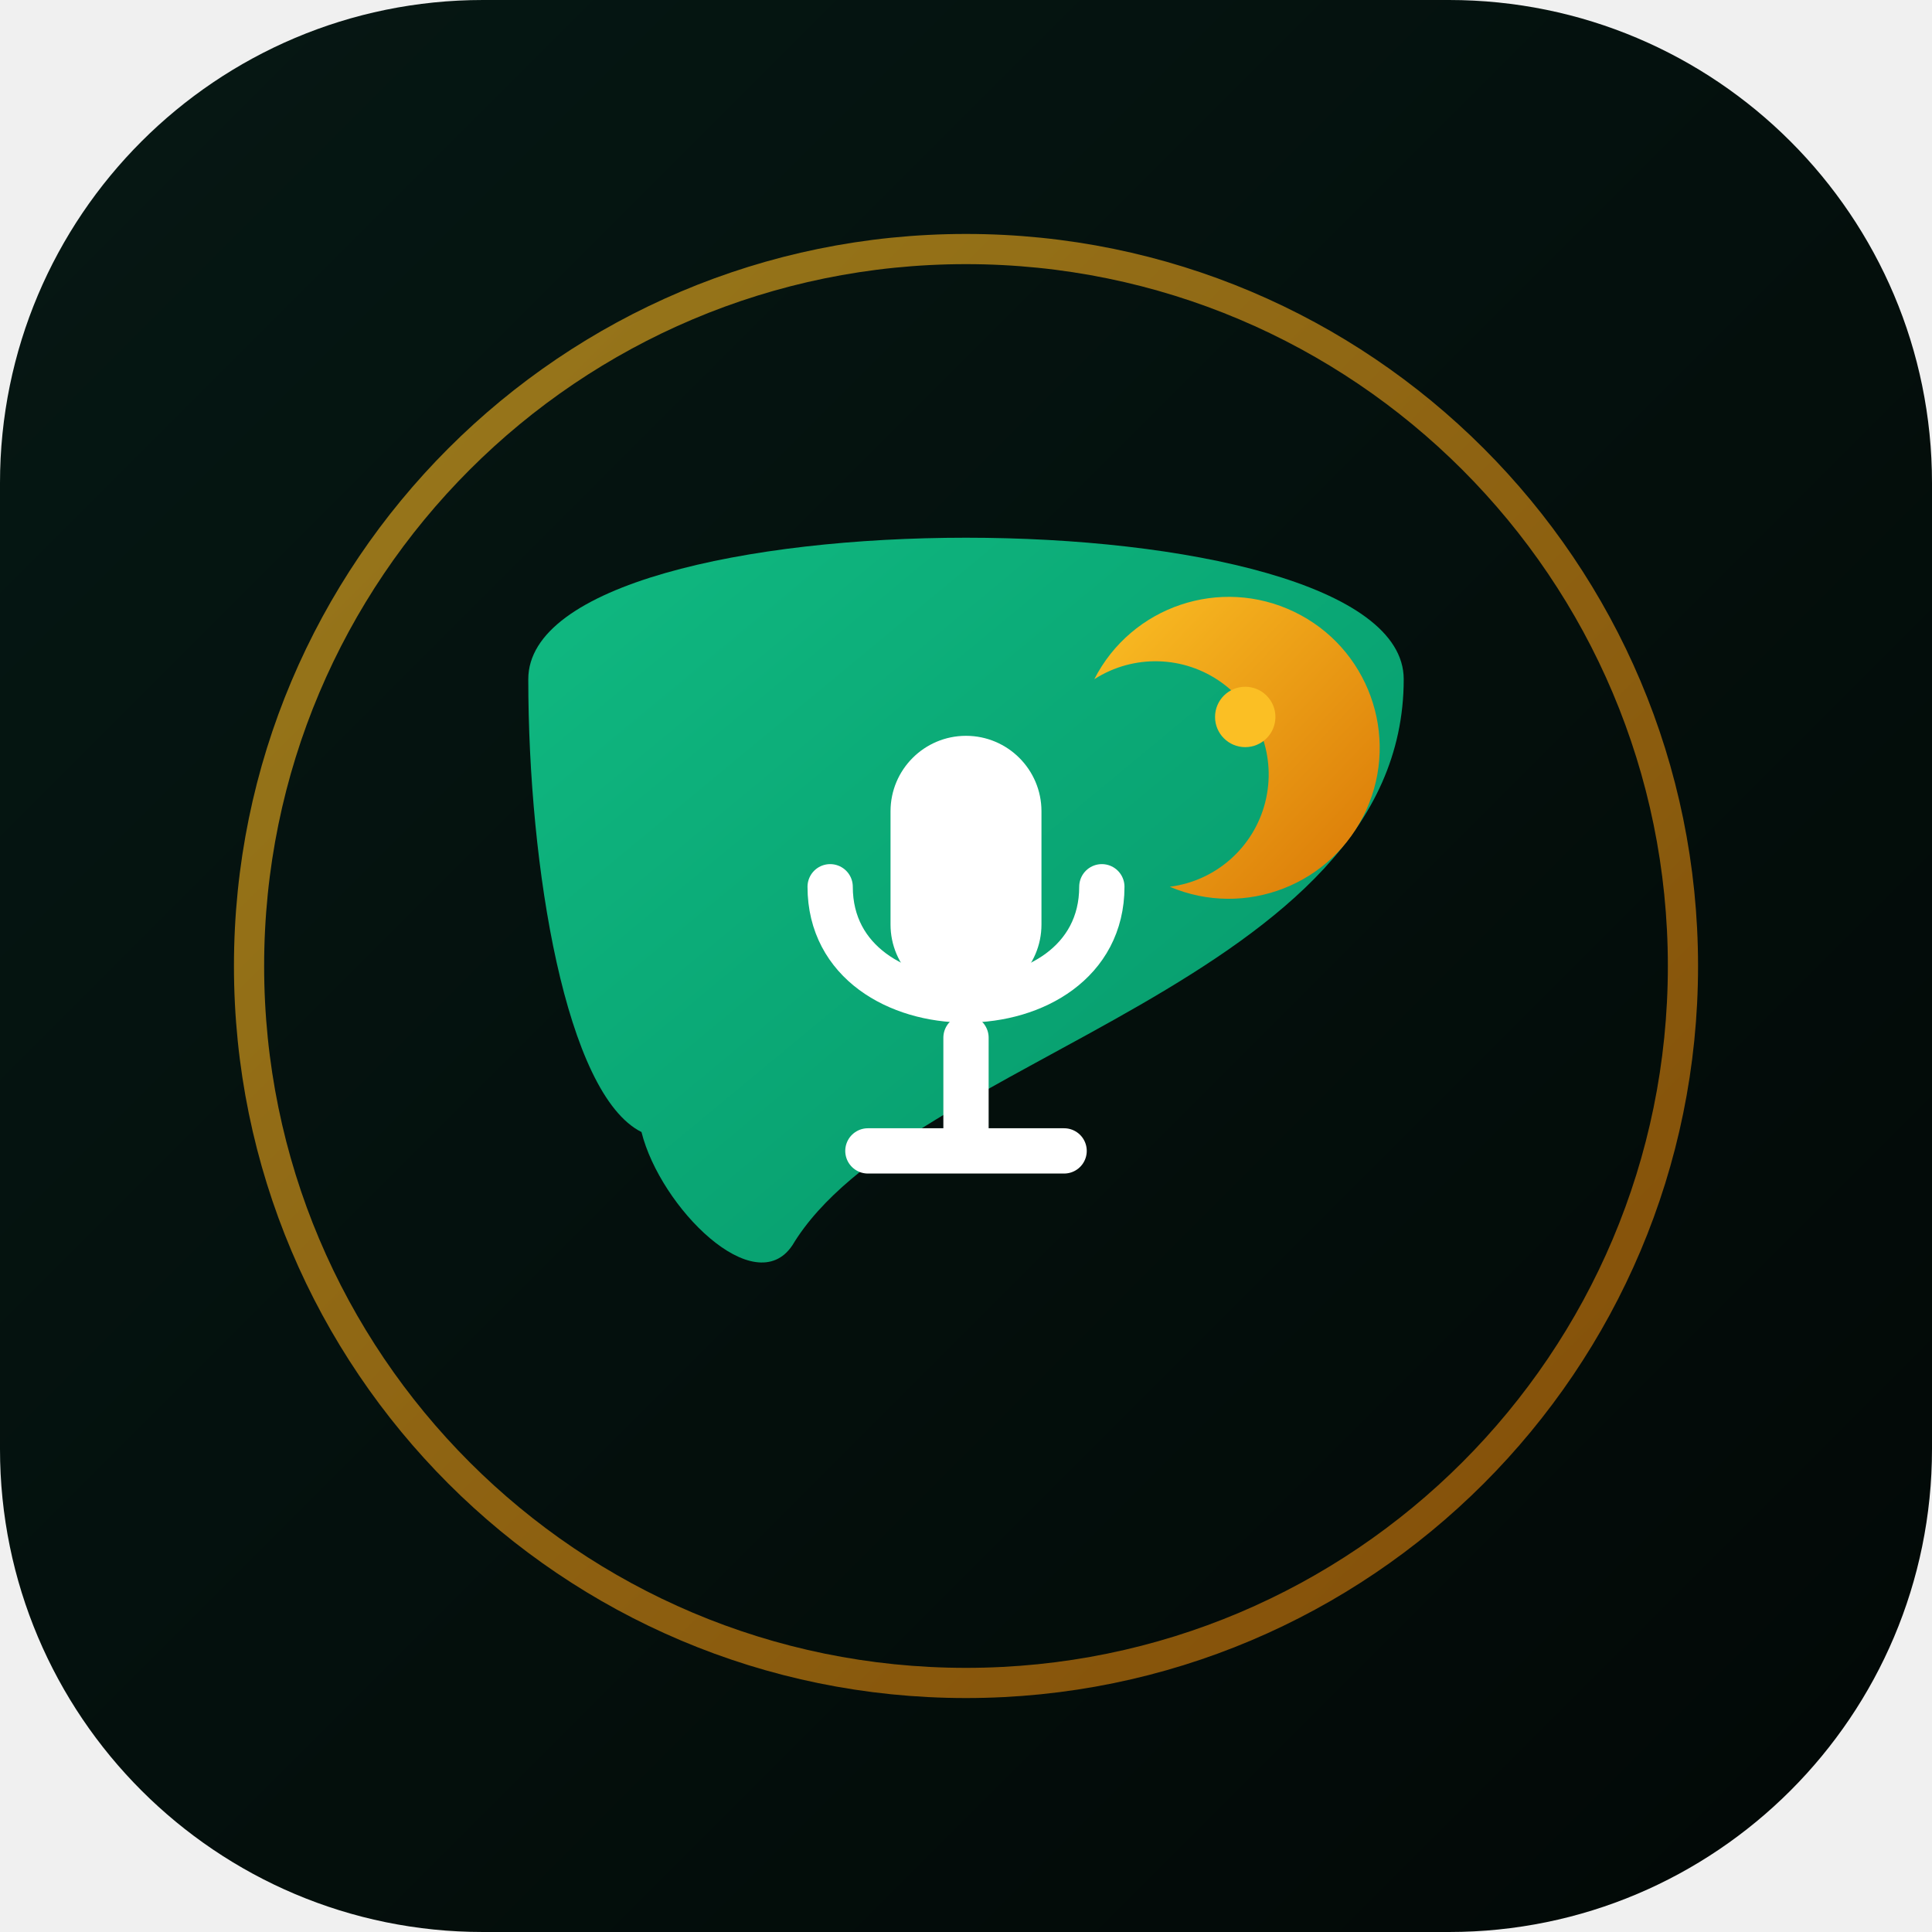
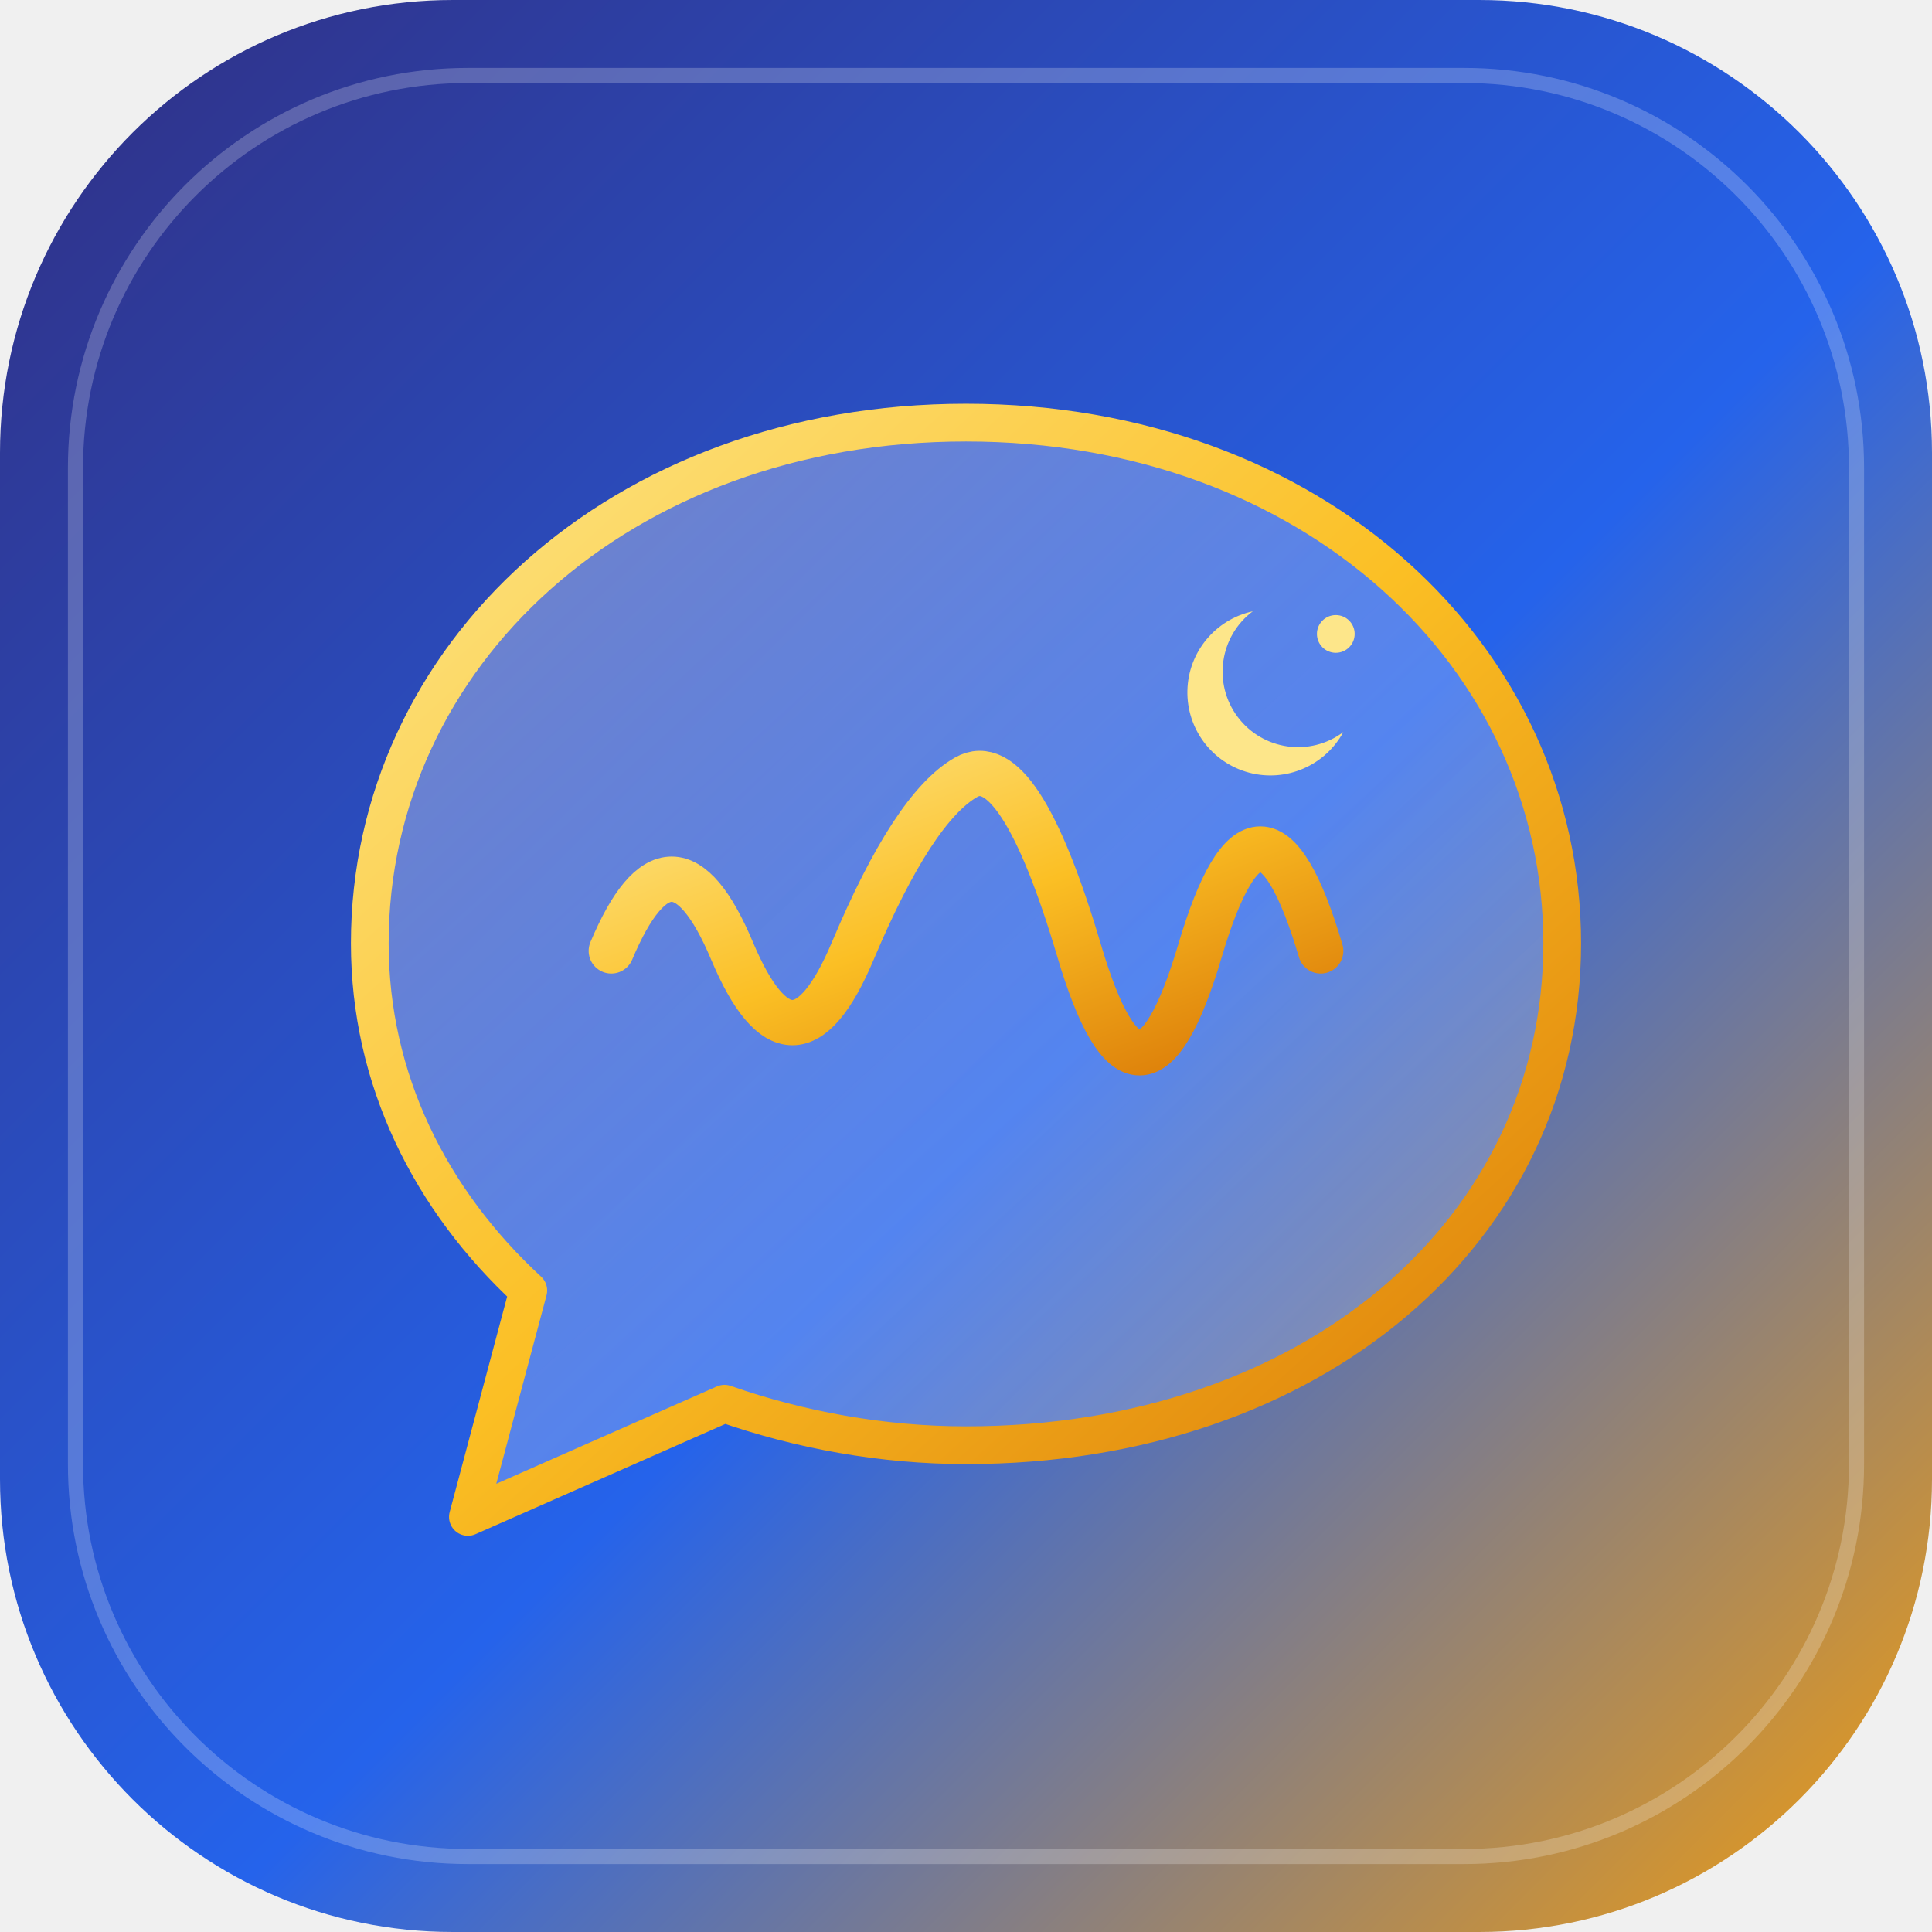
<svg xmlns="http://www.w3.org/2000/svg" viewBox="0 0 512 512">
  <defs>
-     <linearGradient id="bg" x1="0%" y1="0%" x2="100%" y2="100%">
-       <stop offset="0%" stop-color="#061814" />
-       <stop offset="100%" stop-color="#020806" />
+     <linearGradient id="bgGrad" x1="0%" y1="0%" x2="100%" y2="100%">
+       <stop offset="0%" stop-color="#312e81" />
+       <stop offset="55%" stop-color="#2563eb" />
+       <stop offset="100%" stop-color="#f59e0b" />
    </linearGradient>
-     <linearGradient id="primary" x1="0%" y1="0%" x2="100%" y2="100%">
-       <stop offset="0%" stop-color="#10b981" />
-       <stop offset="100%" stop-color="#059669" />
+     <linearGradient id="bubbleGrad" x1="0%" y1="0%" x2="100%" y2="100%">
+       <stop offset="0%" stop-color="#ffffff" stop-opacity="0.34" />
+       <stop offset="100%" stop-color="#e0e7ff" stop-opacity="0.16" />
    </linearGradient>
-     <linearGradient id="gold" x1="0%" y1="0%" x2="100%" y2="100%">
-       <stop offset="0%" stop-color="#fbbf24" />
+     <linearGradient id="goldStroke" x1="0%" y1="0%" x2="100%" y2="100%">
+       <stop offset="0%" stop-color="#fde68a" />
+       <stop offset="50%" stop-color="#fbbf24" />
      <stop offset="100%" stop-color="#d97706" />
    </linearGradient>
  </defs>
-   <rect width="512" height="512" rx="128" fill="url(#bg)" />
-   <circle cx="256" cy="256" r="190" stroke="url(#gold)" stroke-width="8" fill="none" opacity="0.6" />
-   <path d="M140 180 C140 130, 372 130, 372 180 C372 260, 240 280, 210 330 C200 345, 175 320, 170 300 C150 290, 140 230, 140 180 Z" fill="url(#primary)" />
-   <path d="M290 180 A 30 30 0 1 1 310 235 A 40 40 0 1 0 290 180 Z" fill="url(#gold)" />
-   <circle cx="330" cy="190" r="8" fill="#fbbf24" />
-   <rect x="236" y="195" width="40" height="70" rx="20" fill="#ffffff" />
-   <path d="M220 235 C220 275, 292 275, 292 235" stroke="#ffffff" stroke-width="12" stroke-linecap="round" fill="none" />
-   <path d="M256 275 L256 305 M230 305 L282 305" stroke="#ffffff" stroke-width="12" stroke-linecap="round" />
+   <rect width="512" height="512" rx="120" fill="url(#bgGrad)" />
+   <rect x="20" y="20" width="472" height="472" rx="104" fill="none" stroke="#ffffff" stroke-opacity="0.22" stroke-width="4" />
+   <path d="M256 112 C164 112 98 174 98 250 C98 286 114 318 140 342 L124 402 L192 372 C212 379 234 383 256 383 C348 383 414 326 414 250 C414 174 348 112 256 112 Z" fill="url(#bubbleGrad)" stroke="url(#goldStroke)" stroke-width="10" stroke-linejoin="round" />
+   <path d="M162 252 Q178 214 194 252 T226 252 T256 206 T286 252 T318 252 T350 252" fill="none" stroke="url(#goldStroke)" stroke-width="12" stroke-linecap="round" stroke-linejoin="round" />
+   <path d="M332 162 A22 22 0 1 0 356 194 A17 17 0 1 1 332 162 Z" fill="#fde68a" />
+   <circle cx="354" cy="168" r="5" fill="#fde68a" />
</svg>
